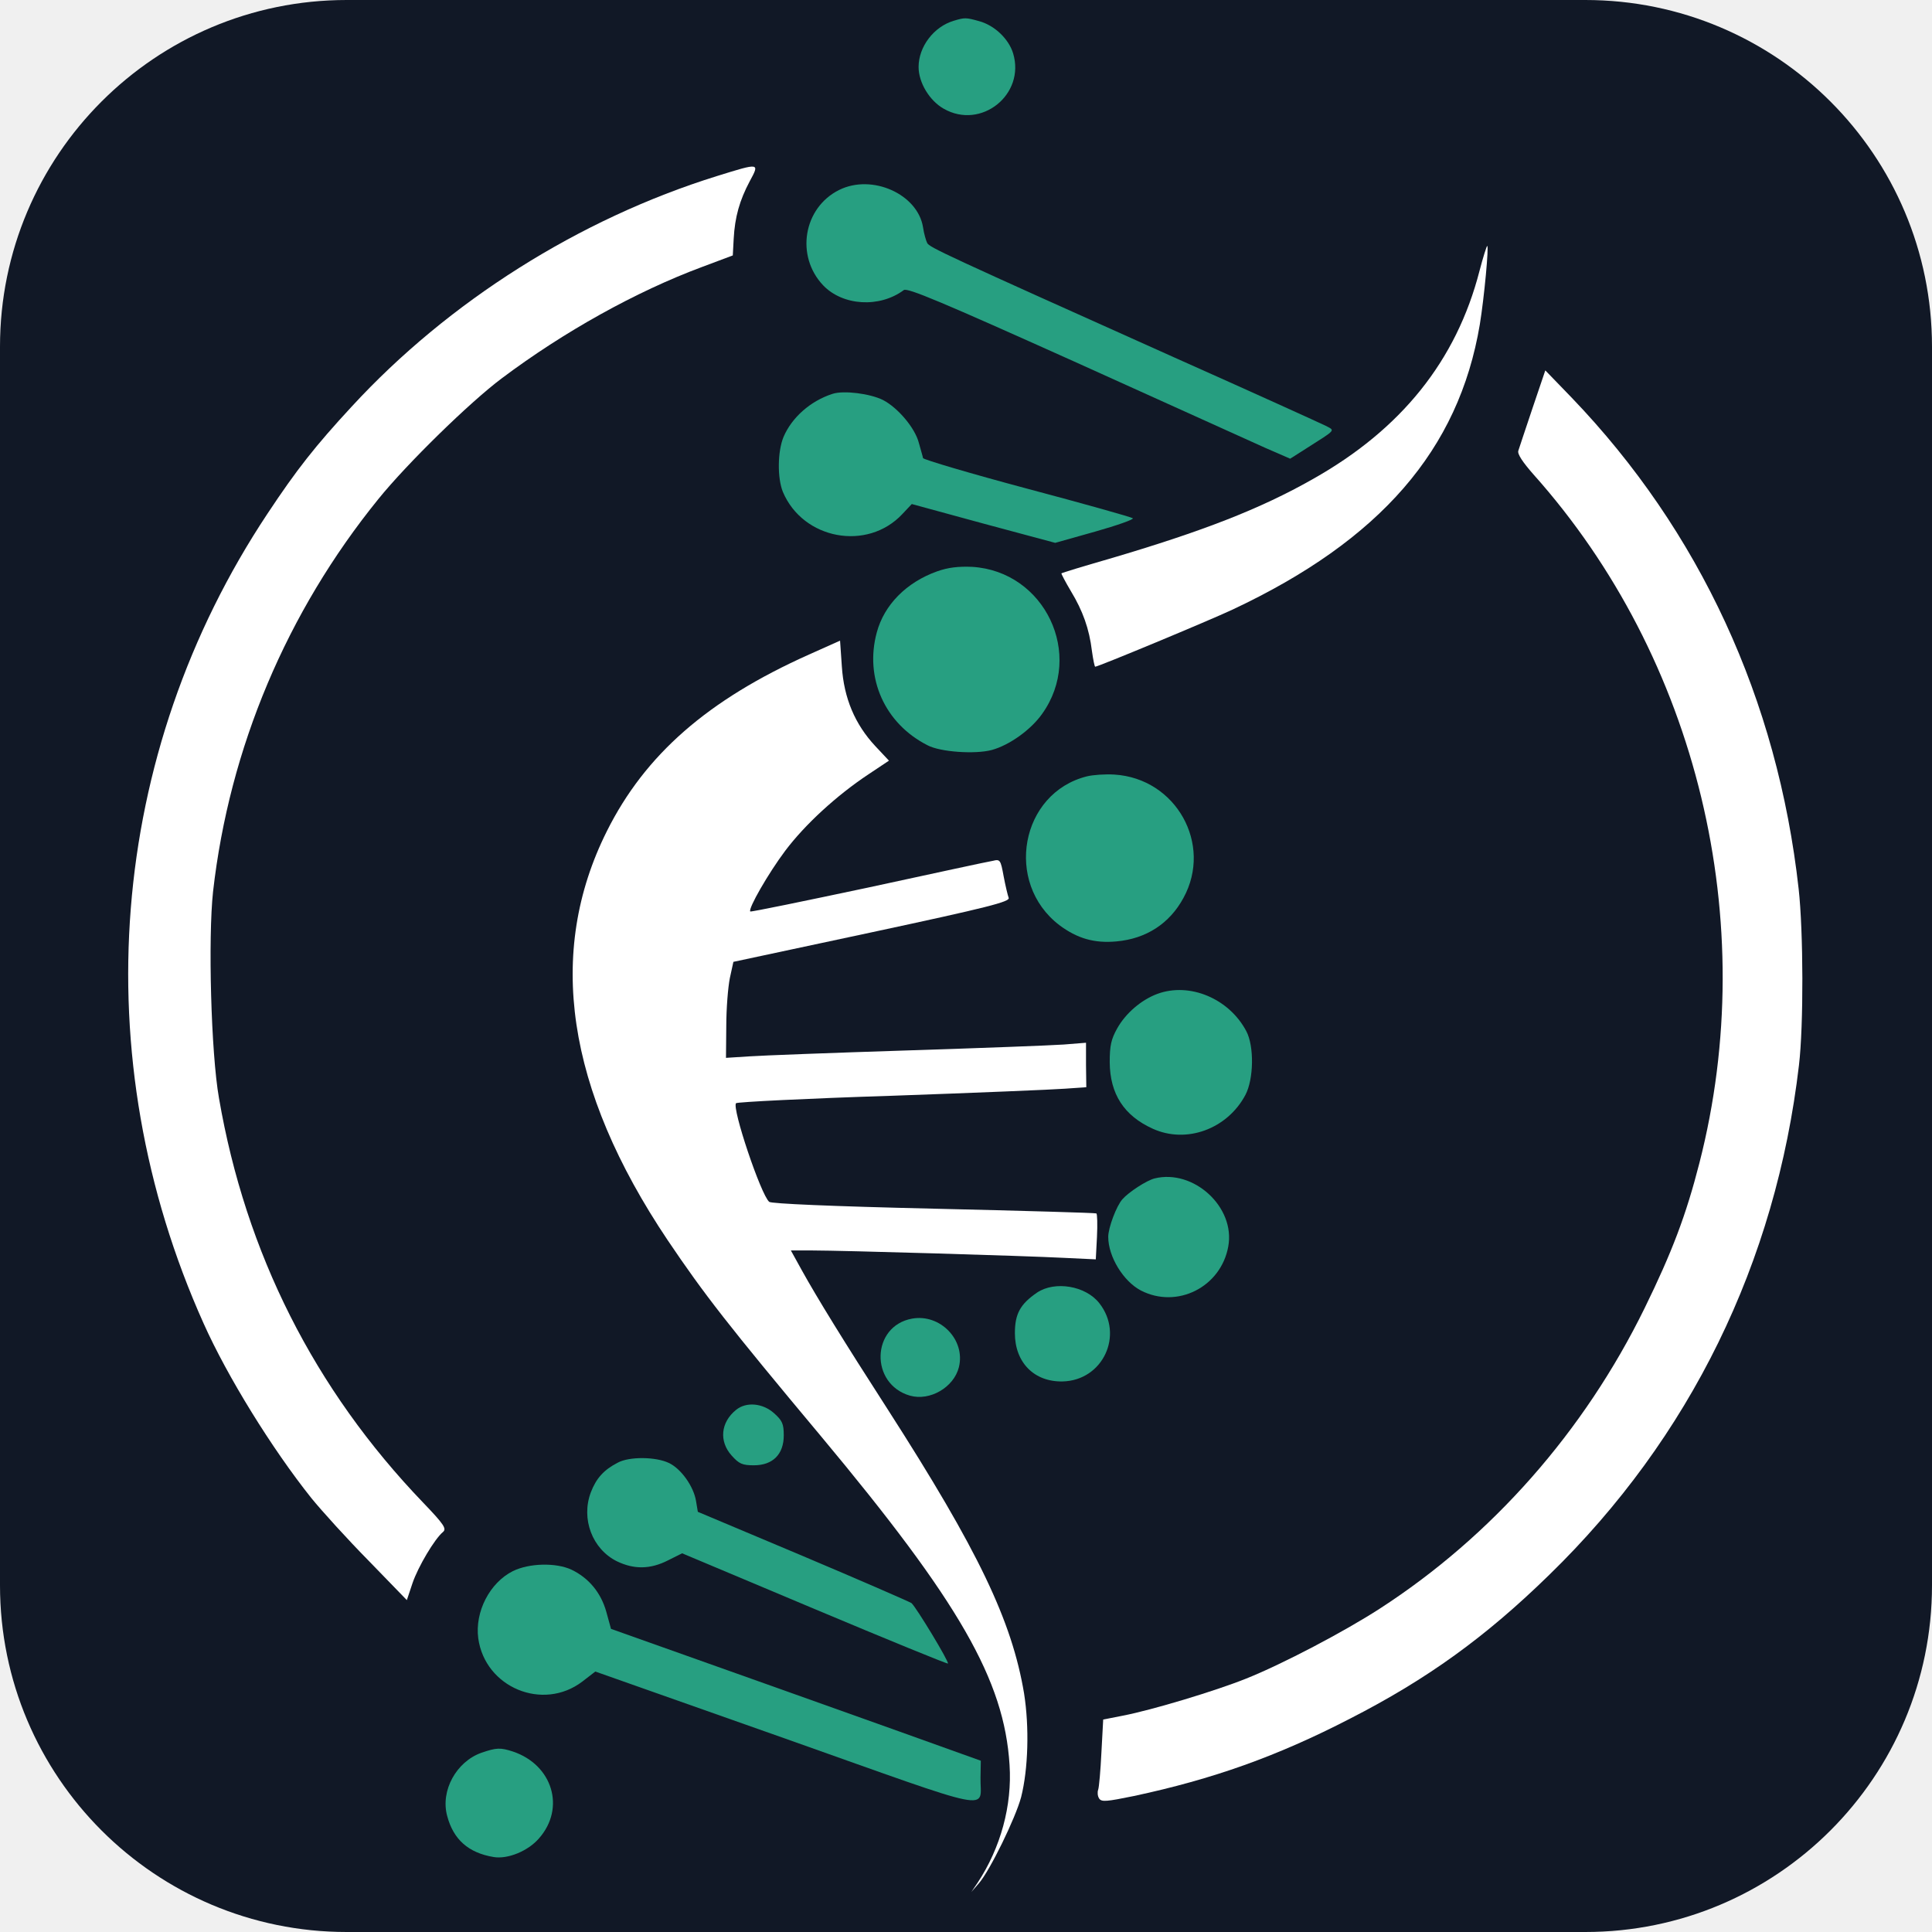
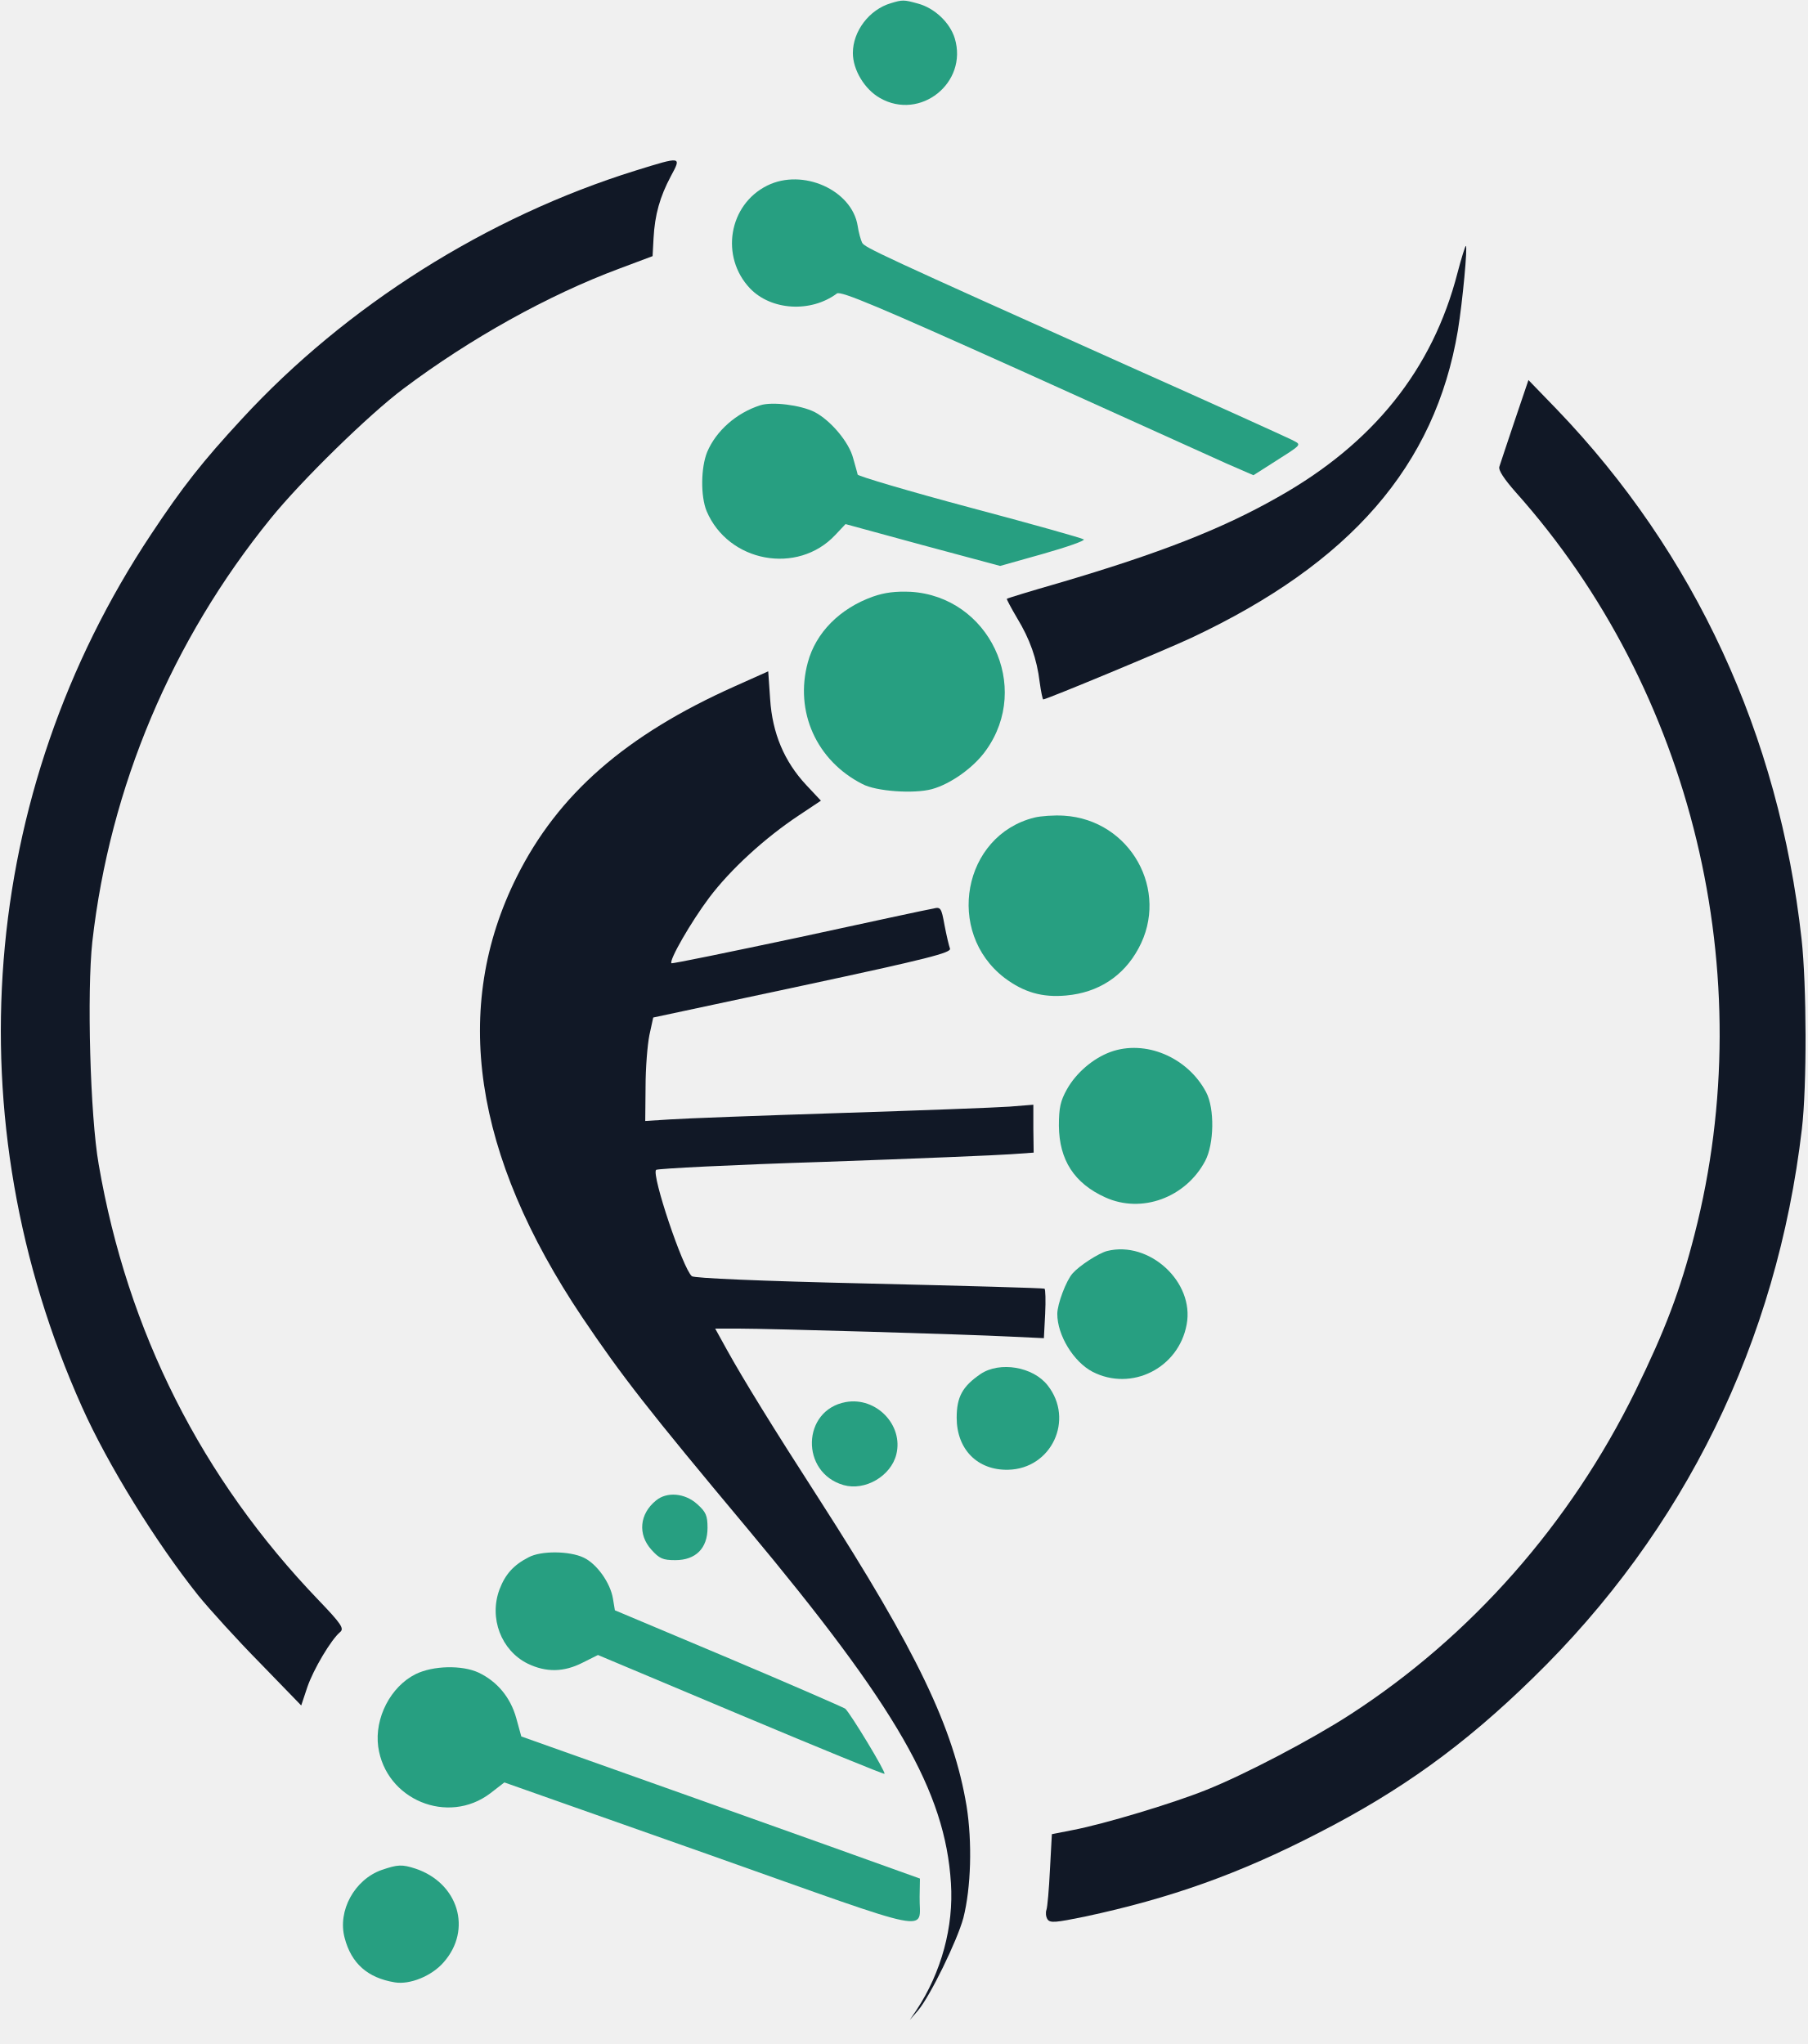
- <svg xmlns="http://www.w3.org/2000/svg" viewBox="-43 -6 652 652" role="img" aria-labelledby="t">
-   <rect x="-43" y="-6" width="652" height="652" rx="117" ry="117" fill="#111826" />
-   <g class="ink-dark" fill="#FFFFFF" transform="translate(0,640) scale(0.1,-0.1)">
+ <svg xmlns="http://www.w3.org/2000/svg" viewBox="0 0 566 640" role="img" aria-labelledby="t">
+   <g class="ink-dark" fill="#111826" transform="translate(0,640) scale(0.1,-0.1)">
    <path d="M1990 5866 c-466 -145 -907 -424 -1233 -778 -123 -133 -186 -213 -284 -361 -539 -811 -620 -1833 -216 -2733 80 -179 230 -422 364 -590 35 -43 122 -139 193 -211 l129 -133 19 57 c19 56 75 150 103 173 13 11 3 26 -67 99 -367 382 -599 842 -689 1365 -27 153 -37 541 -20 697 55 485 249 944 558 1325 97 120 309 327 416 407 209 157 453 293 676 376 l104 39 3 56 c4 74 20 130 54 194 34 63 35 63 -110 18z" />
    <path d="M4563 5546 c-78 -303 -264 -535 -563 -703 -176 -100 -371 -176 -687 -269 -87 -25 -159 -47 -161 -49 -1 -1 13 -28 32 -60 40 -66 62 -127 71 -202 4 -29 9 -53 11 -53 10 0 383 155 464 193 498 234 763 539 834 962 15 92 31 265 25 265 -2 0 -14 -38 -26 -84z" />
    <path d="M4742 5083 c-24 -71 -45 -135 -48 -144 -4 -11 15 -39 51 -80 554 -620 769 -1510 560 -2324 -45 -176 -92 -300 -185 -490 -204 -416 -515 -769 -894 -1014 -119 -77 -328 -187 -451 -236 -102 -41 -317 -106 -416 -125 l-66 -13 -6 -111 c-3 -62 -8 -118 -11 -126 -3 -8 -2 -21 3 -29 8 -13 25 -11 118 8 266 57 481 133 729 261 260 133 457 275 672 485 476 463 765 1054 843 1720 16 134 15 452 -1 595 -71 639 -334 1208 -766 1658 l-89 92 -43 -127z" />
    <path d="M2300 4251 c-342 -153 -553 -338 -682 -596 -205 -410 -137 -870 205 -1380 124 -184 205 -288 516 -660 469 -562 620 -825 638 -1111 9 -137 -30 -280 -108 -398 l-21 -31 26 30 c37 43 123 219 142 290 24 95 28 236 10 350 -41 245 -154 482 -461 960 -147 228 -238 376 -289 468 l-37 67 74 0 c98 0 715 -18 849 -25 l106 -5 4 76 c2 42 1 77 -2 79 -3 2 -249 9 -548 16 -350 8 -548 17 -556 23 -28 23 -127 318 -112 333 4 4 240 16 524 25 284 10 549 21 587 24 l71 5 -1 75 0 75 -75 -6 c-41 -3 -280 -12 -530 -20 -250 -8 -490 -17 -532 -20 l-78 -5 1 107 c0 60 6 132 12 162 l12 55 468 100 c392 84 466 103 461 116 -3 8 -11 41 -17 73 -10 55 -12 58 -36 52 -14 -2 -203 -43 -420 -90 -217 -46 -396 -83 -399 -81 -8 9 61 129 118 205 67 89 174 187 281 258 l69 46 -46 49 c-69 74 -106 162 -113 269 l-6 87 -105 -47z" />
  </g>
  <g class="ink-green" fill="#279F81" transform="translate(0,640) scale(0.1,-0.1)">
    <path d="M2789 6390 c-68 -20 -119 -88 -119 -156 0 -53 37 -114 85 -141 126 -72 276 48 234 187 -15 49 -63 95 -116 109 -43 12 -48 12 -84 1z" />
    <path d="M2402 5819 c-121 -60 -148 -223 -54 -322 66 -69 190 -77 272 -16 12 9 130 -41 575 -241 308 -139 598 -270 644 -291 l85 -37 55 35 c102 65 97 59 65 76 -16 8 -247 113 -514 232 -776 348 -823 370 -831 385 -4 8 -11 32 -14 53 -18 112 -172 181 -283 126z" />
    <path d="M2380 5131 c-75 -24 -138 -80 -166 -146 -20 -49 -21 -138 -2 -185 68 -161 285 -201 403 -75 l32 34 242 -66 242 -65 135 38 c74 21 131 41 127 45 -5 4 -165 49 -357 100 -191 51 -349 98 -351 103 -1 6 -8 29 -14 51 -13 51 -71 119 -121 145 -44 22 -133 33 -170 21z" />
    <path d="M2733 4532 c-104 -37 -179 -113 -204 -206 -42 -154 27 -308 171 -381 43 -23 161 -31 217 -16 59 16 132 68 170 122 143 200 9 481 -236 496 -47 2 -81 -2 -118 -15z" />
    <path d="M3238 3840 c-224 -56 -280 -359 -93 -502 60 -45 118 -62 193 -55 100 9 179 60 226 147 99 181 -25 403 -233 416 -31 2 -73 -1 -93 -6z" />
    <path d="M3476 3106 c-54 -20 -107 -65 -136 -117 -20 -36 -25 -57 -25 -114 1 -107 48 -180 145 -224 114 -52 252 -1 313 114 28 53 30 164 3 215 -58 110 -191 166 -300 126z" />
    <path d="M3466 2483 c-27 -7 -87 -46 -108 -70 -20 -22 -48 -96 -48 -127 0 -67 51 -150 110 -181 122 -63 270 11 295 148 25 133 -117 263 -249 230z" />
    <path d="M3070 2098 c-57 -39 -75 -72 -75 -137 0 -99 65 -165 161 -163 136 3 208 157 124 264 -46 59 -150 76 -210 36z" />
    <path d="M2648 2010 c-138 -25 -143 -221 -7 -260 67 -19 148 28 165 96 23 92 -63 181 -158 164z" />
    <path d="M2054 1702 c-52 -42 -58 -106 -15 -154 25 -28 36 -33 75 -33 64 0 101 37 101 101 0 39 -5 50 -33 75 -38 34 -94 39 -128 11z" />
    <path d="M1655 1524 c-47 -24 -73 -53 -91 -100 -34 -90 5 -192 88 -233 58 -28 113 -27 172 3 l48 24 447 -188 c245 -103 448 -186 450 -184 5 5 -107 190 -123 204 -8 5 -173 77 -367 159 l-354 149 -6 36 c-8 50 -51 110 -92 129 -44 21 -133 22 -172 1z" />
    <path d="M1301 1158 c-78 -39 -129 -137 -117 -227 23 -166 218 -247 351 -146 l44 34 643 -227 c725 -257 655 -243 657 -131 l1 57 -67 24 c-38 14 -318 114 -624 223 l-557 198 -16 58 c-18 64 -59 114 -118 142 -52 24 -142 22 -197 -5z" />
    <path d="M1195 545 c-85 -30 -139 -128 -116 -213 21 -80 72 -125 157 -139 47 -8 116 20 153 63 90 102 46 248 -88 293 -43 14 -56 13 -106 -4z" />
  </g>
</svg>
